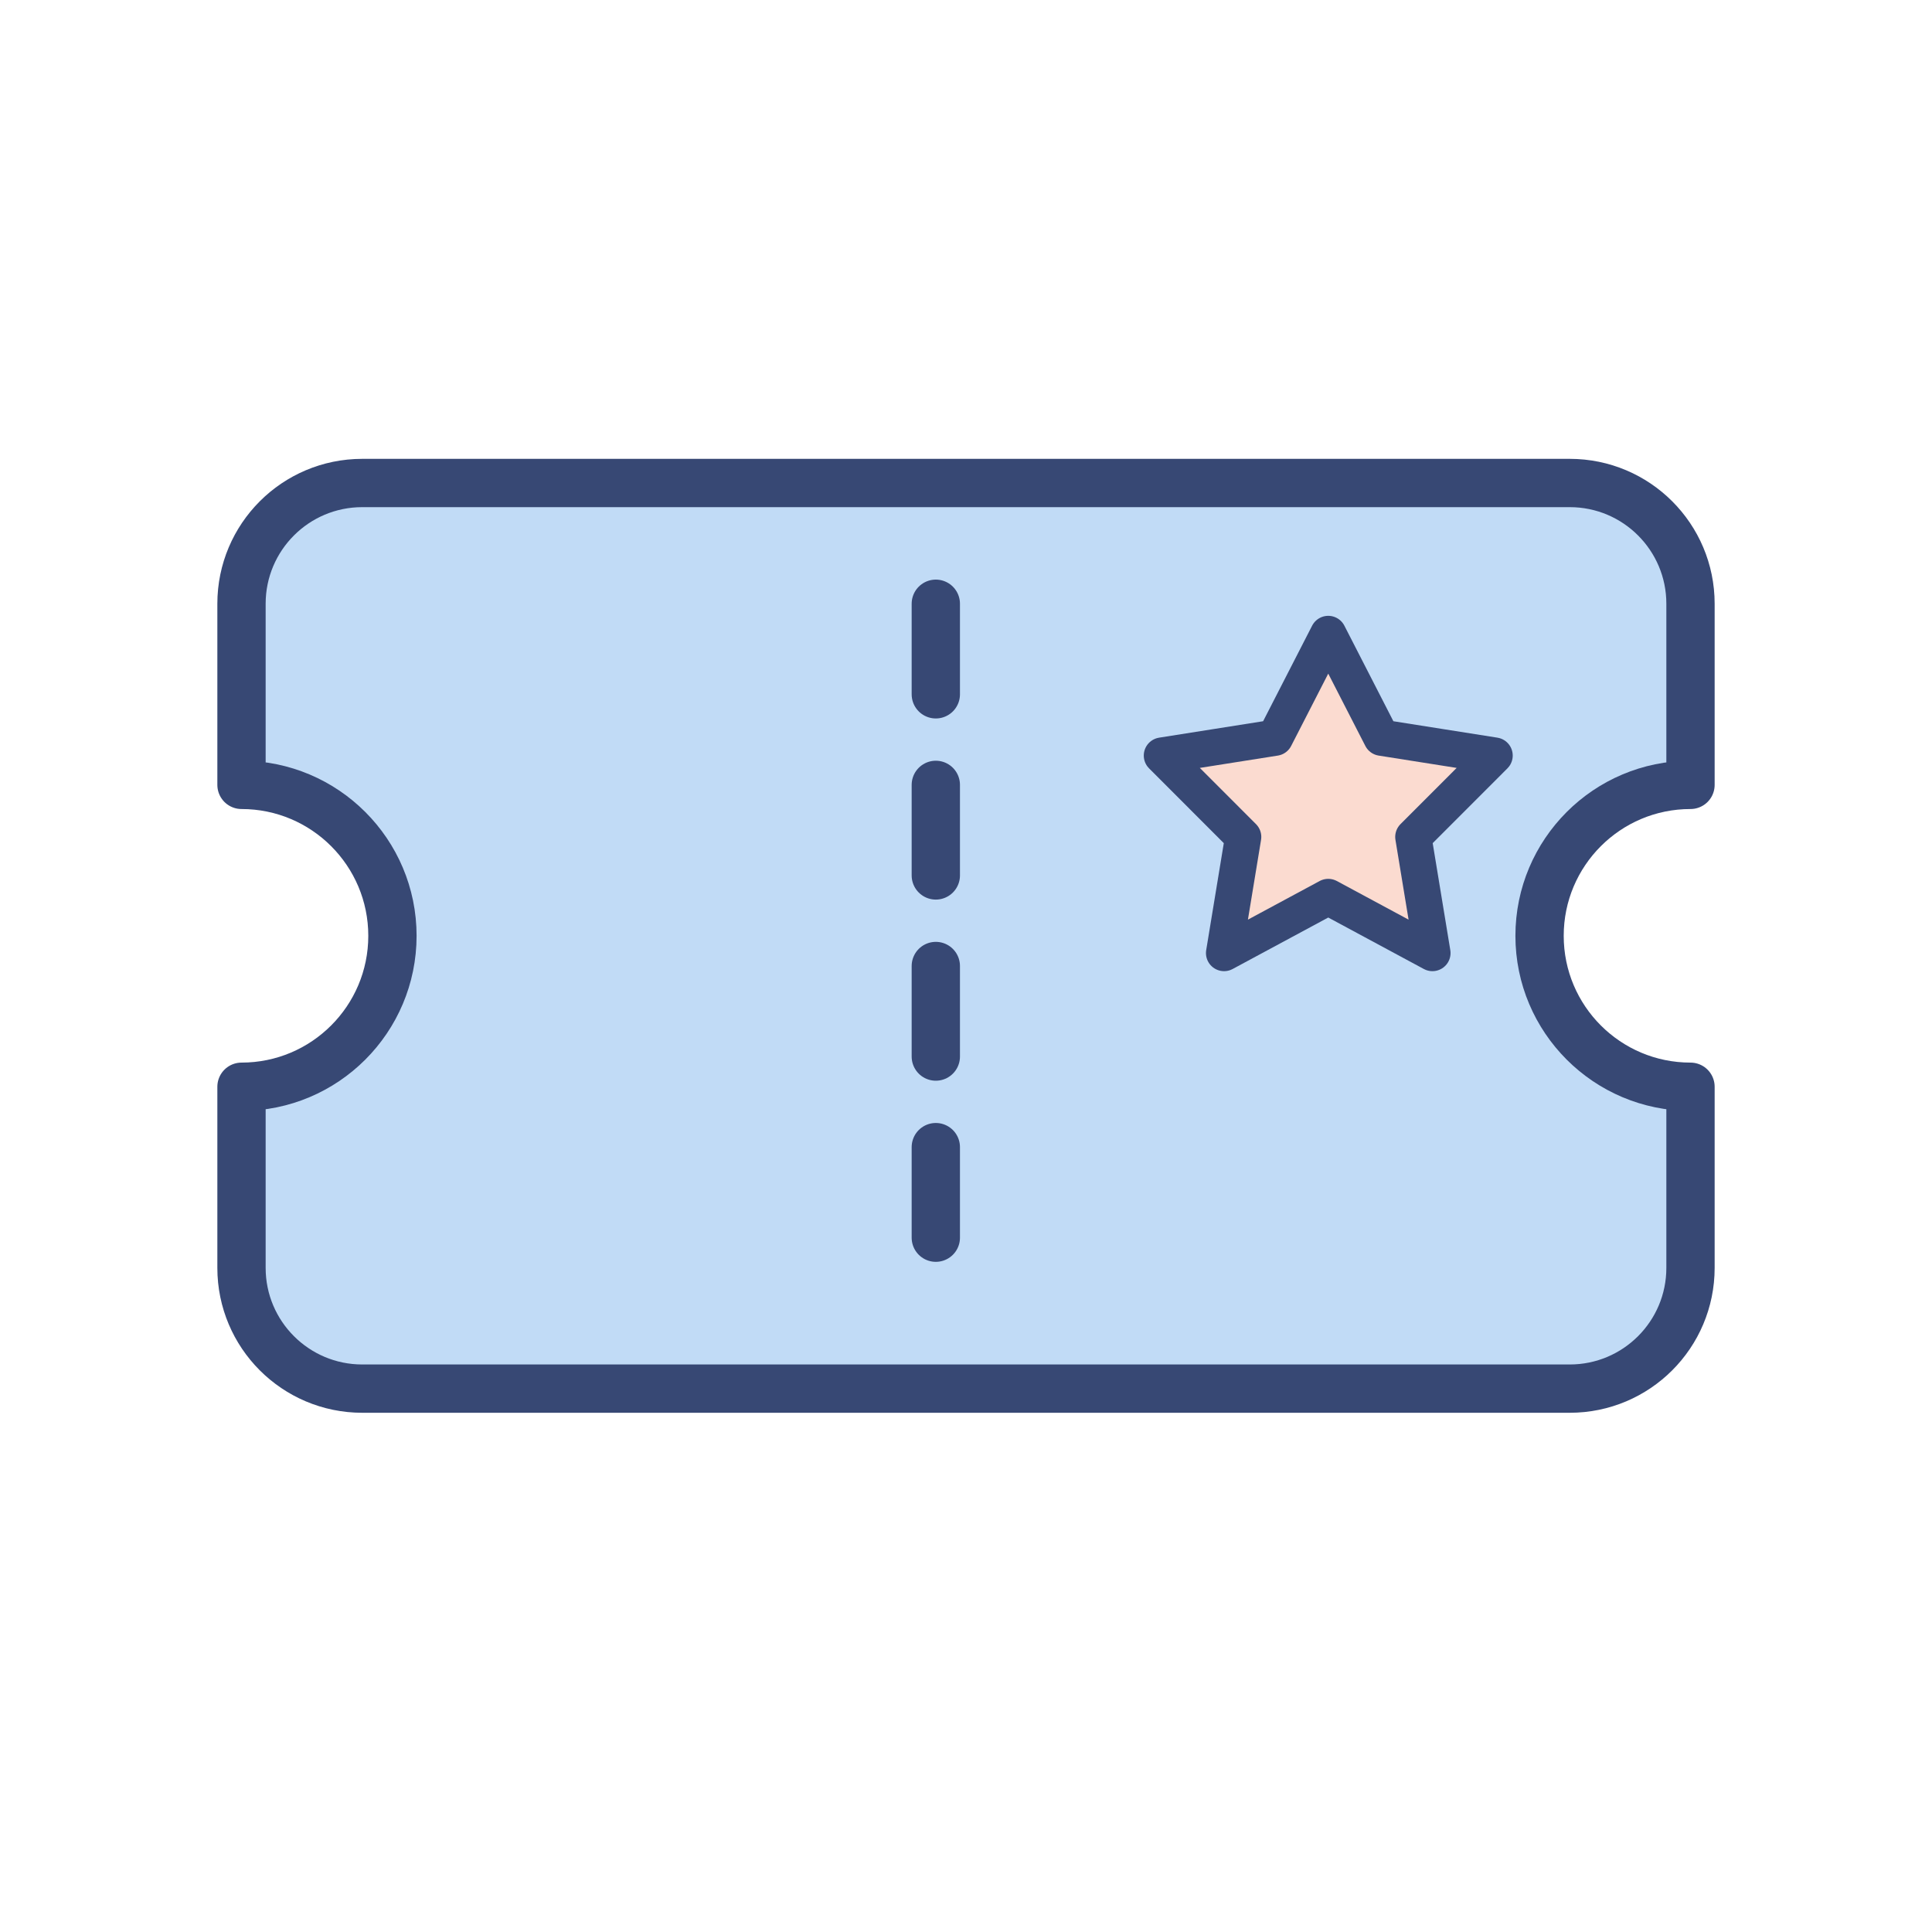
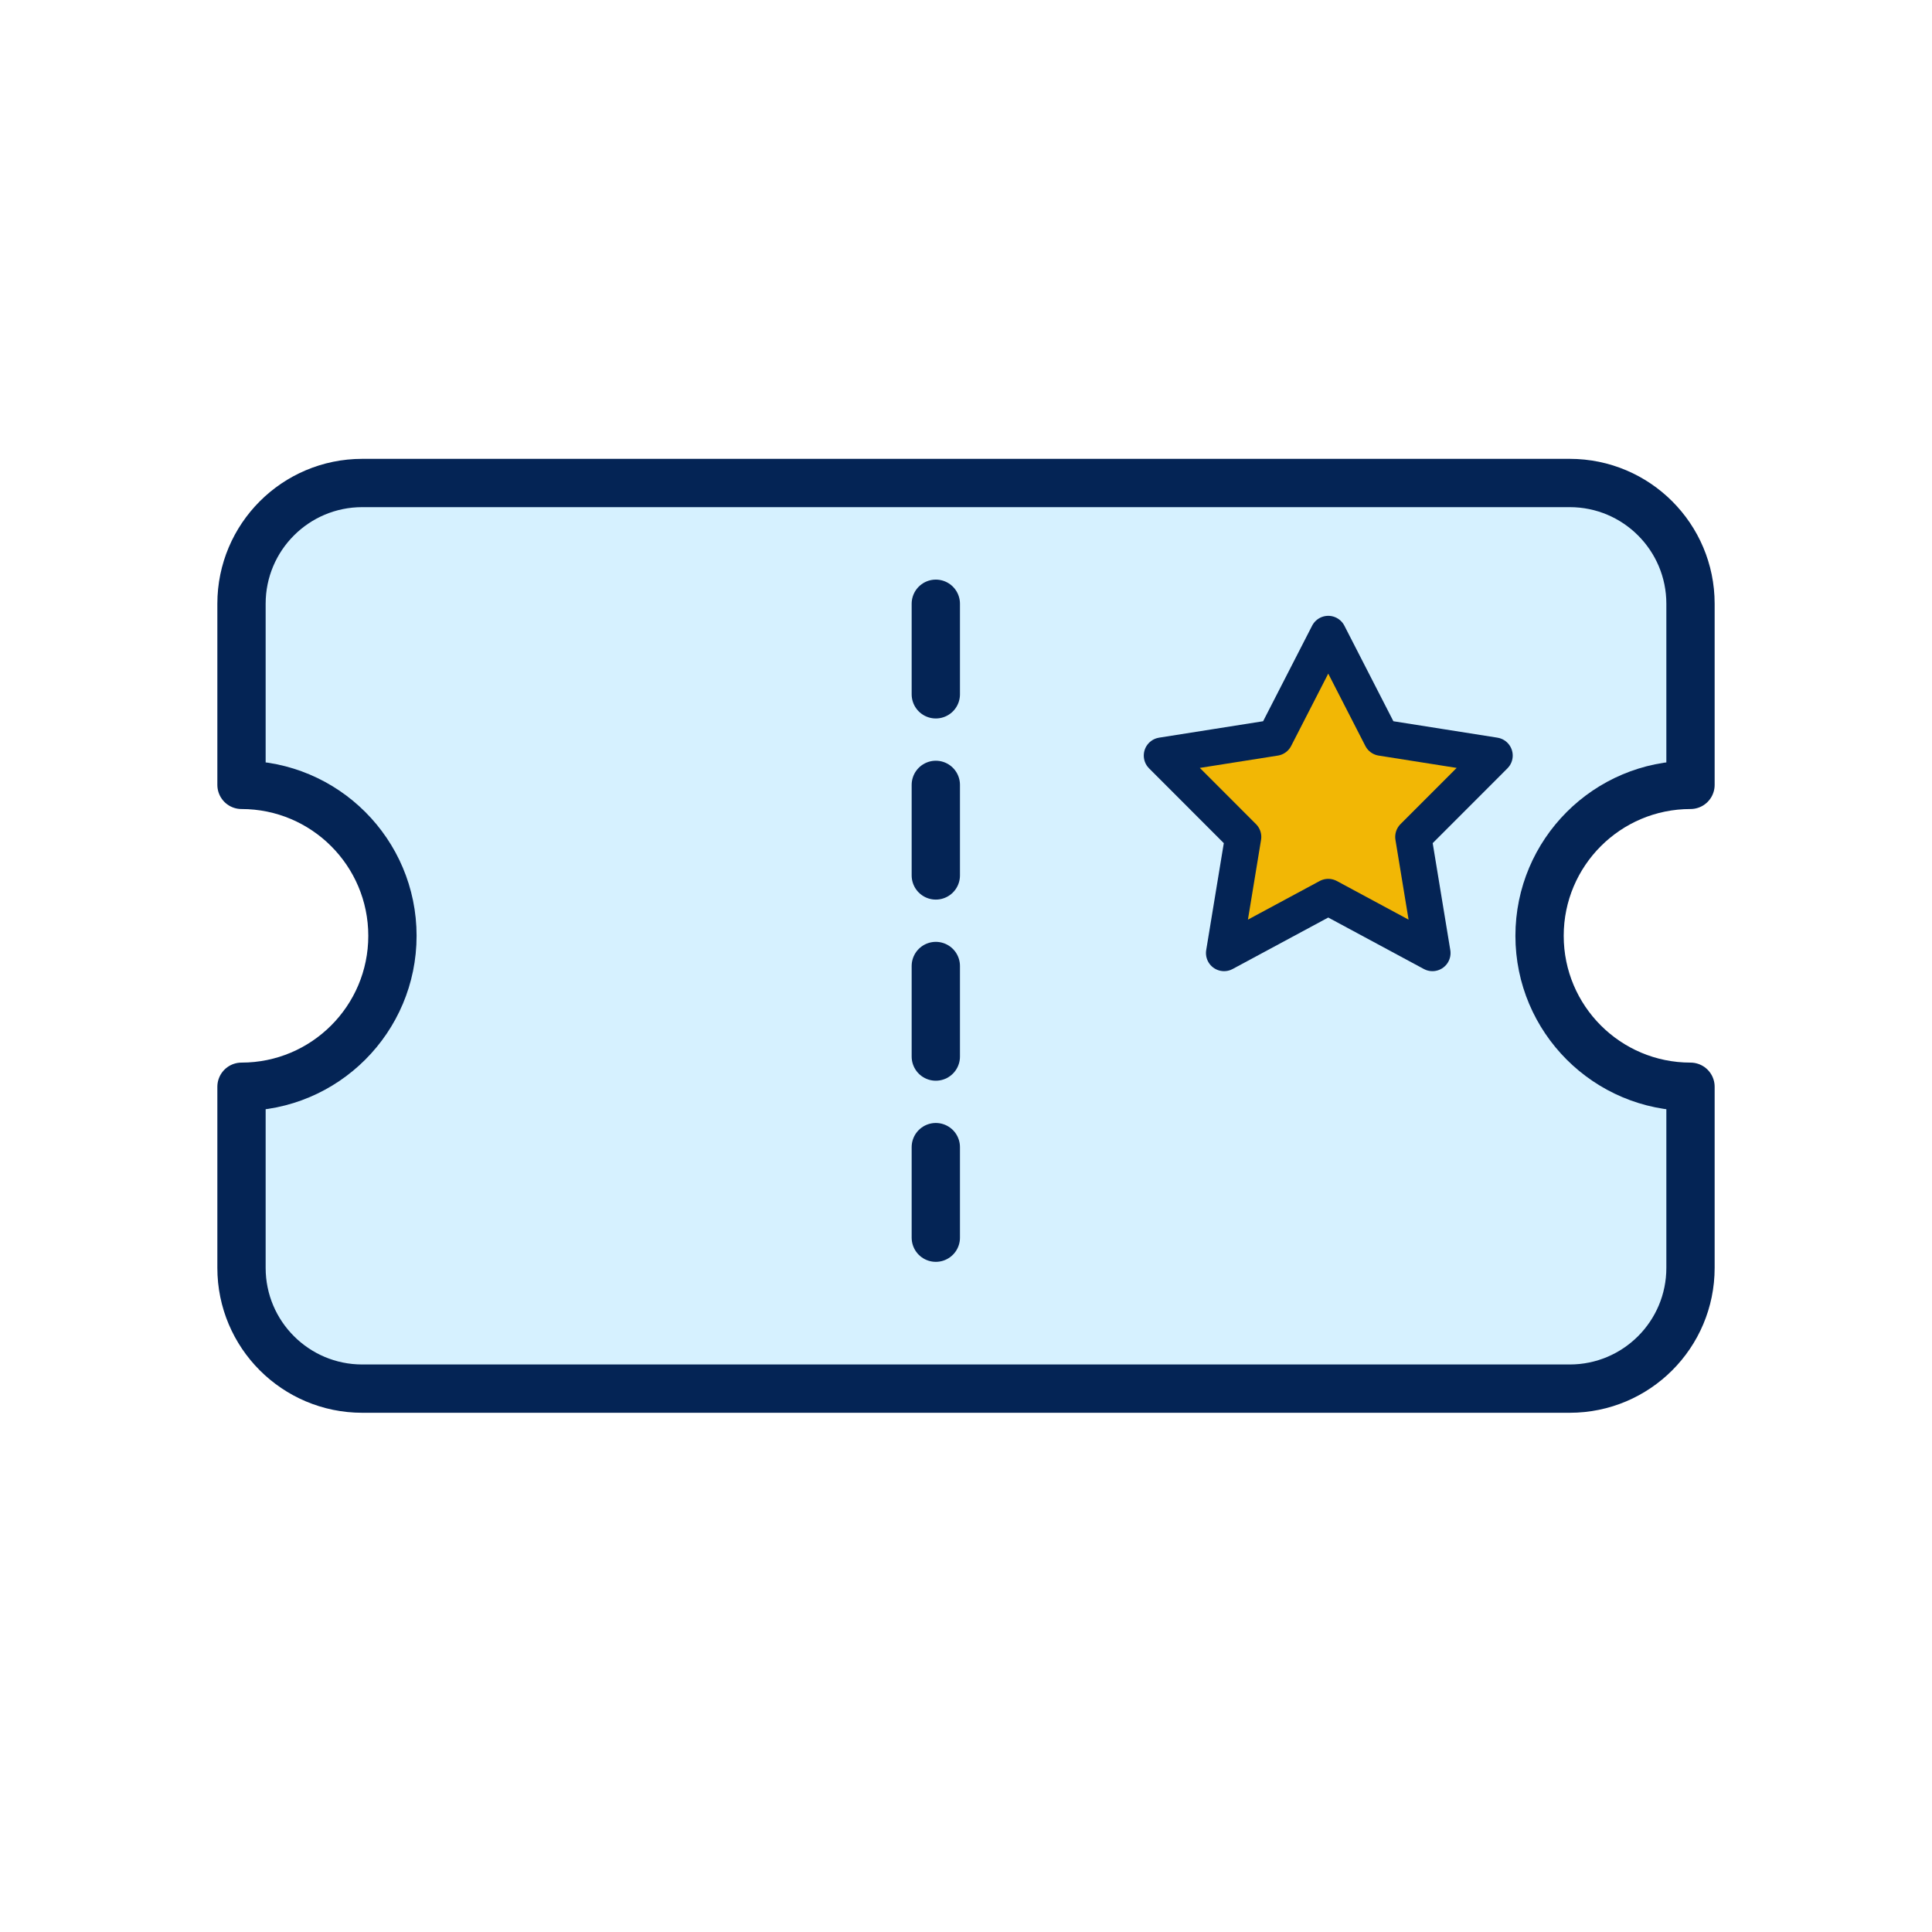
<svg xmlns="http://www.w3.org/2000/svg" width="64" height="64" viewBox="0 0 64 64" fill="none">
-   <path d="M12 16H52C54.209 16 56 17.791 56 20V26C53.239 26 51 28.239 51 31C51 33.761 53.239 36 56 36V42C56 44.209 54.209 46 52 46H12C9.791 46 8 44.209 8 42V36C10.761 36 13 33.761 13 31C13 28.239 10.761 26 8 26V20C8 17.791 9.791 16 12 16Z" fill="#C1DBF6" stroke="#374874" stroke-width="1.6" stroke-linejoin="round" />
-   <path d="M31 20V42" stroke="#374874" stroke-width="1.6" stroke-dasharray="3 3" stroke-linecap="round" />
-   <path d="M44 21L45.763 24.437L49.511 25.029L46.818 27.724L47.451 31.571L44 29.713L40.549 31.571L41.182 27.724L38.489 25.029L42.237 24.437L44 21Z" fill="#FBDBD0" stroke="#374874" stroke-width="1.2" stroke-linejoin="round" />
+   <path d="M12 16H52C54.209 16 56 17.791 56 20V26C53.239 26 51 28.239 51 31C51 33.761 53.239 36 56 36V42C56 44.209 54.209 46 52 46H12C9.791 46 8 44.209 8 42V36C10.761 36 13 33.761 13 31C13 28.239 10.761 26 8 26V20C8 17.791 9.791 16 12 16Z" fill="#D6F1FF" stroke="#042455" stroke-width="1.6" stroke-linejoin="round" />
+   <path d="M31 20V42" stroke="#042455" stroke-width="1.6" stroke-dasharray="3 3" stroke-linecap="round" />
+   <path d="M44 21L45.763 24.437L49.511 25.029L46.818 27.724L47.451 31.571L44 29.713L40.549 31.571L41.182 27.724L38.489 25.029L42.237 24.437L44 21Z" fill="#F2B705" stroke="#042455" stroke-width="1.2" stroke-linejoin="round" />
</svg>
